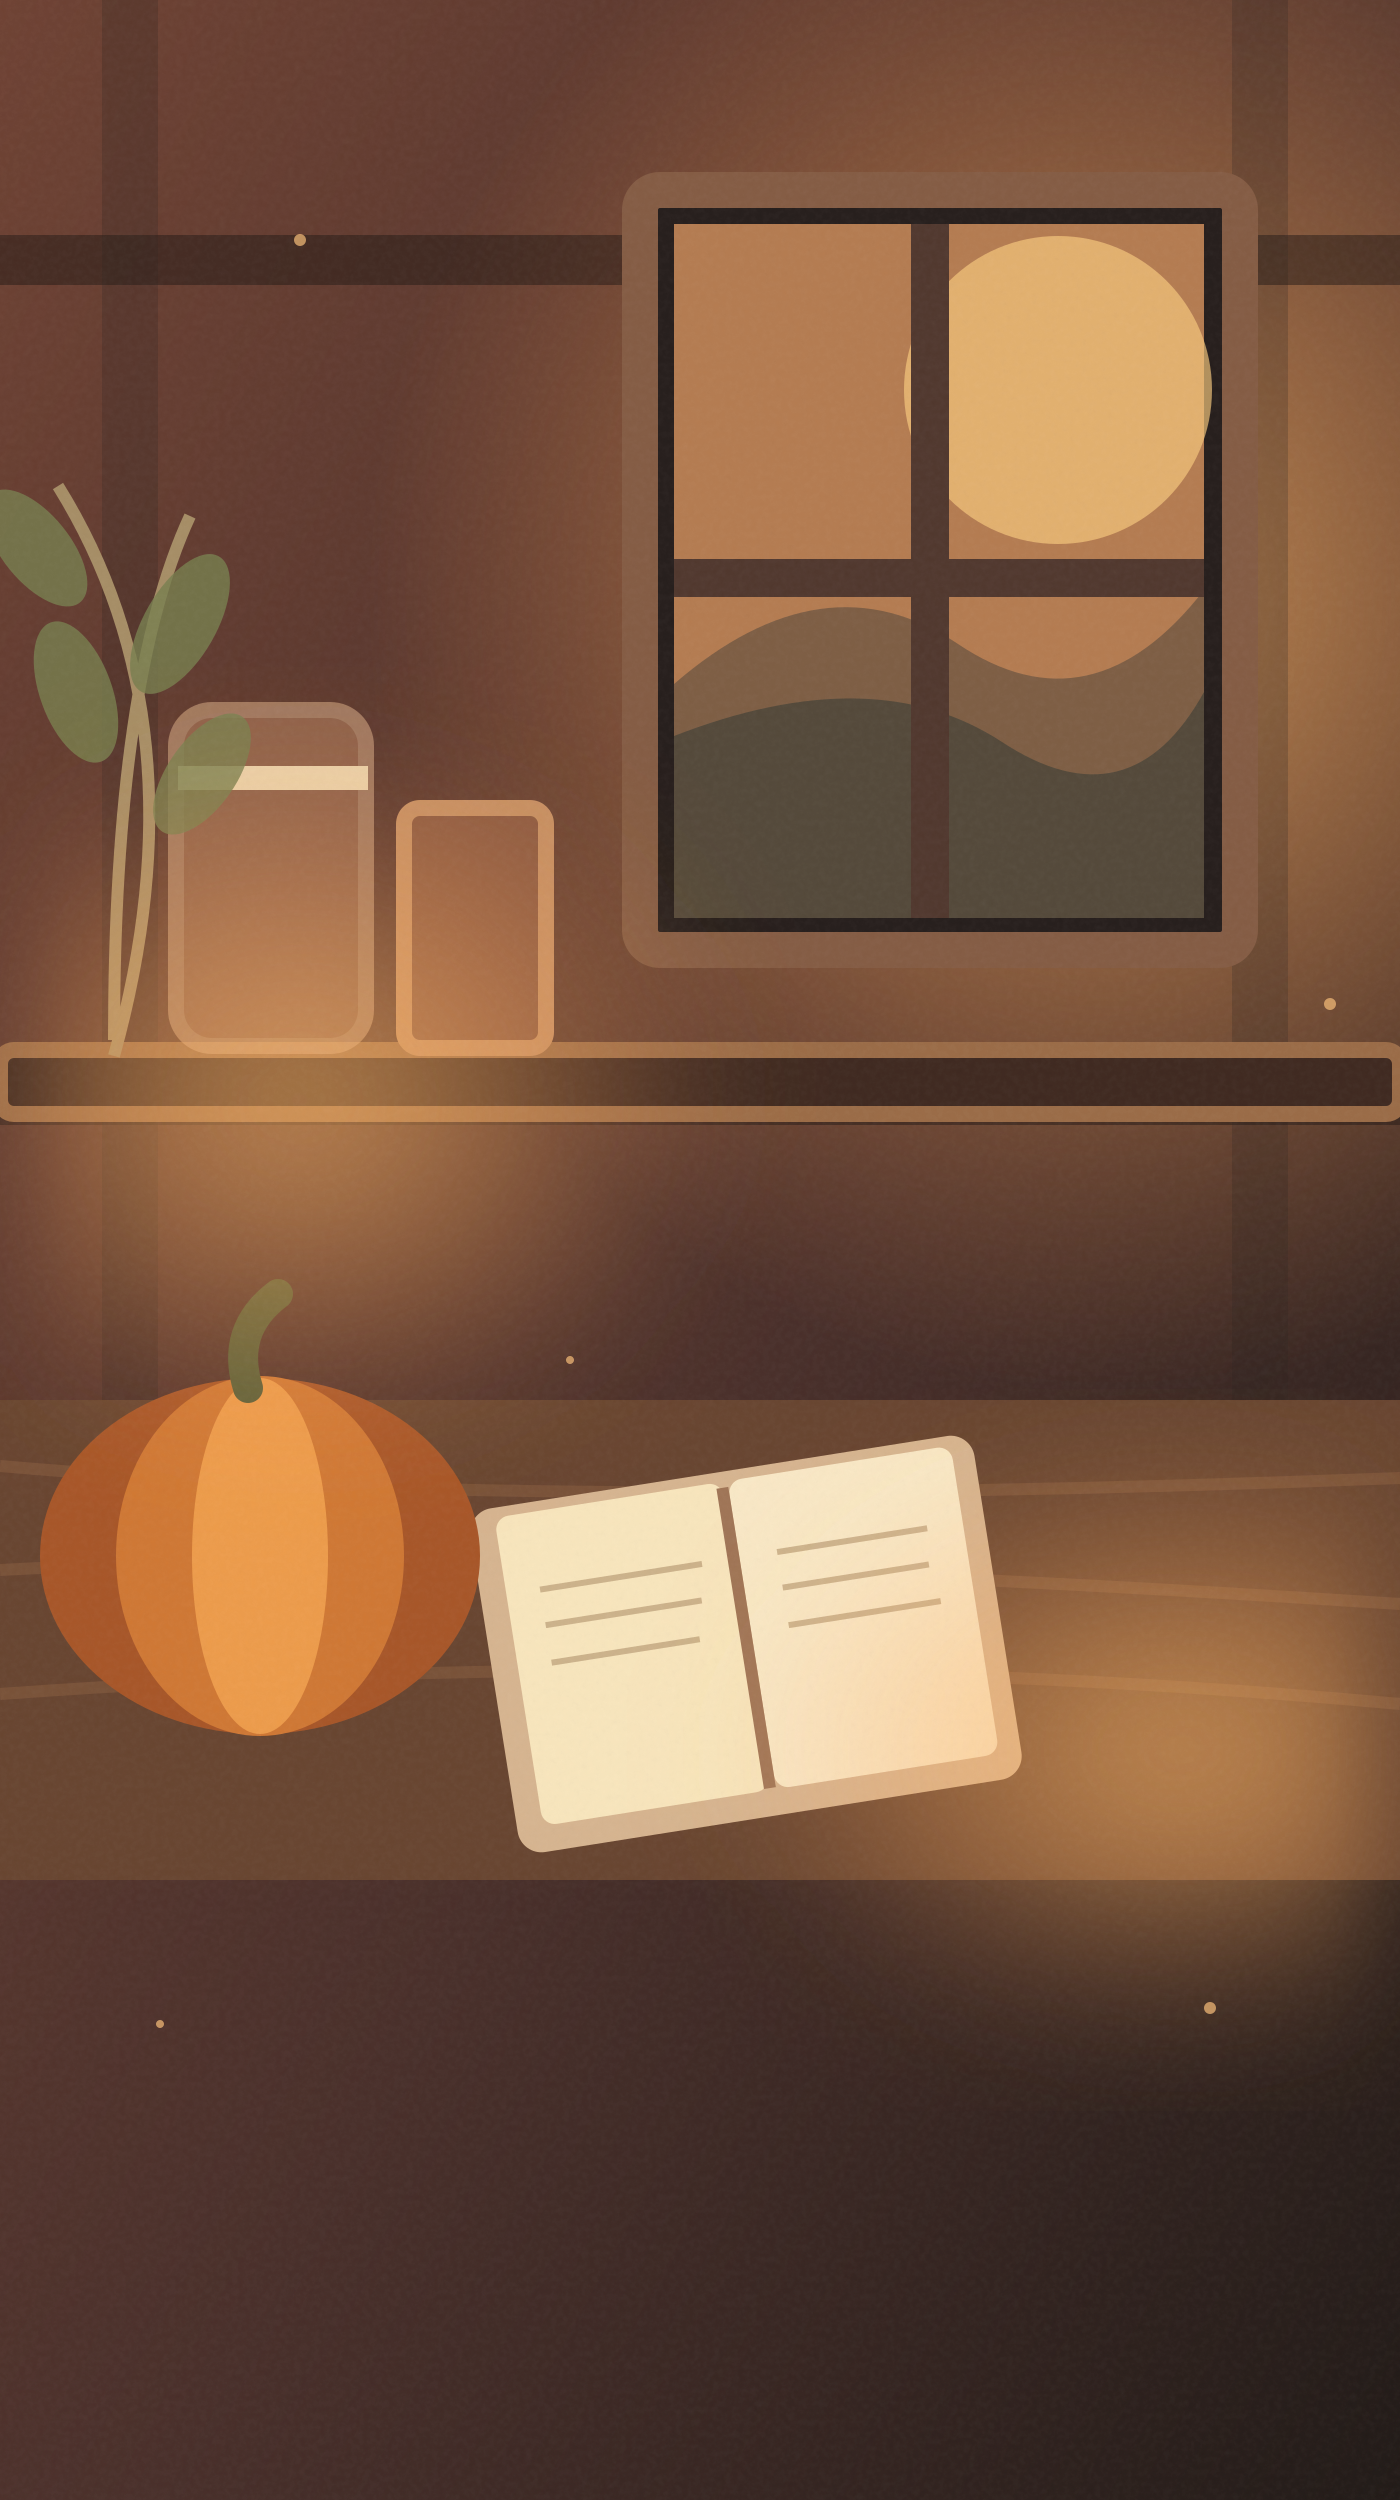
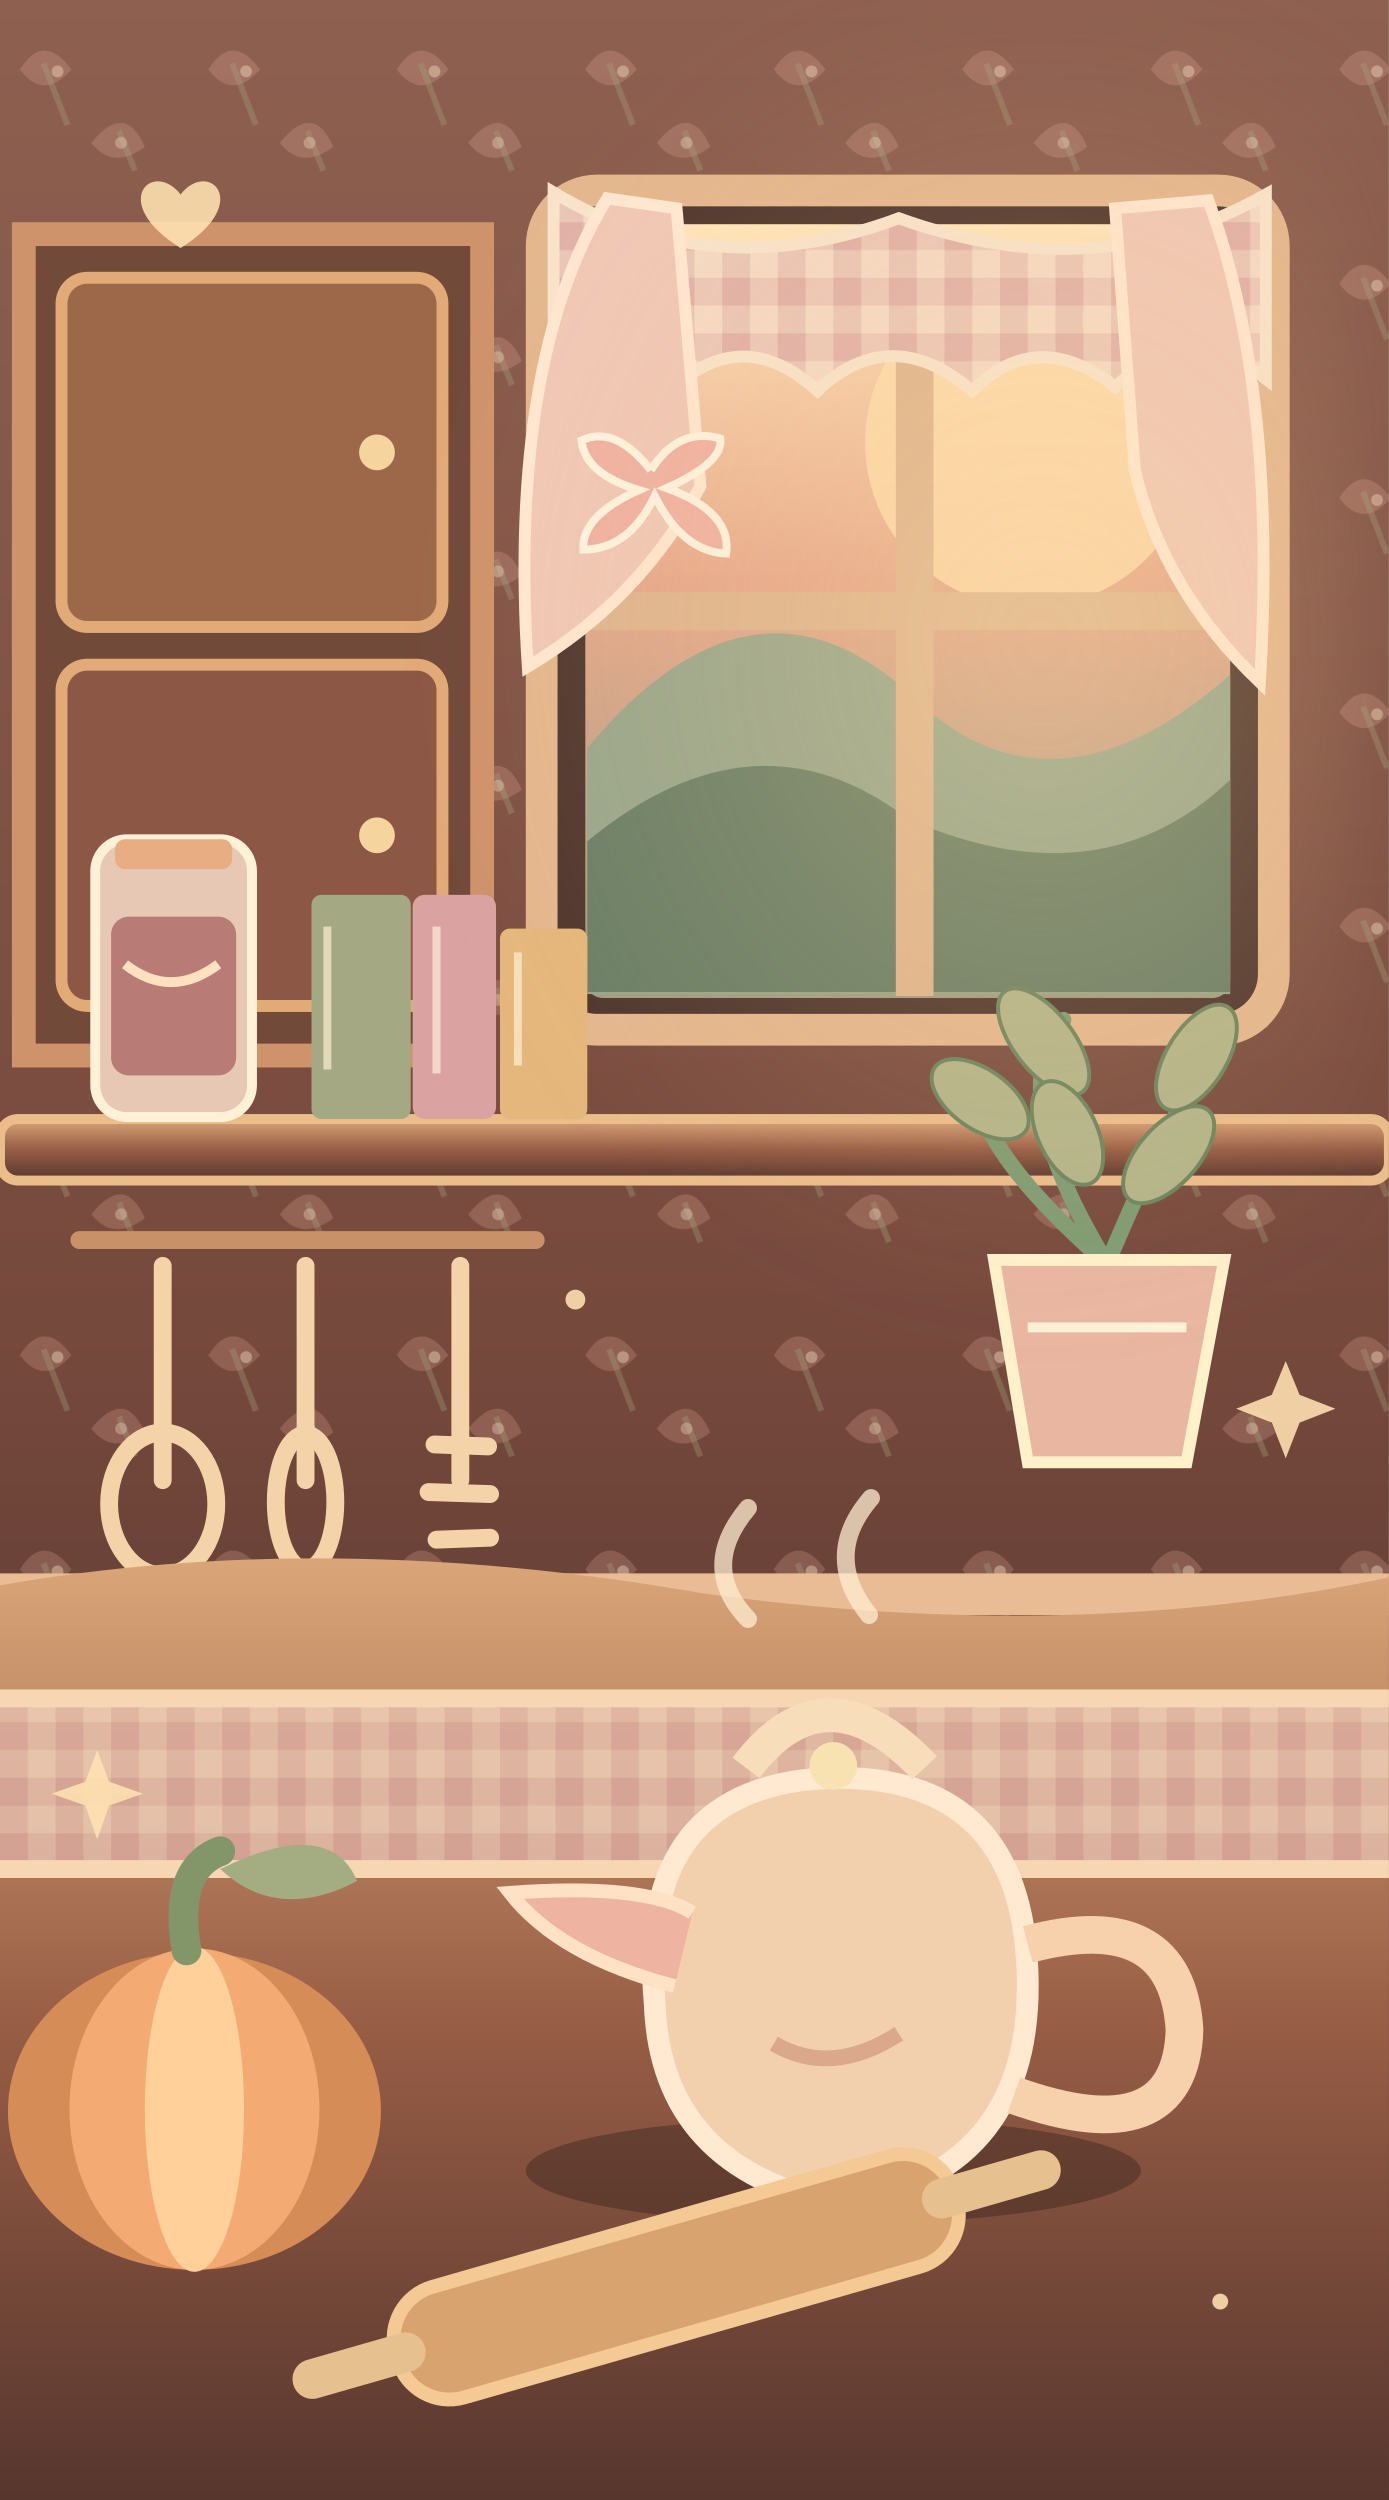
- <svg xmlns="http://www.w3.org/2000/svg" viewBox="0 0 700 1250" preserveAspectRatio="xMidYMid slice">
+ <svg xmlns="http://www.w3.org/2000/svg" viewBox="0 0 700 1260" preserveAspectRatio="xMidYMid slice">
  <defs>
-     <linearGradient id="night" x1="0" y1="0" x2="1" y2="1">
-       <stop stop-color="#6e4132" />
-       <stop offset=".55" stop-color="#482e29" />
-       <stop offset="1" stop-color="#201916" />
+     <linearGradient id="wall" x2="0" y2="1">
+       <stop stop-color="#8e6050" />
+       <stop offset=".55" stop-color="#75483c" />
+       <stop offset="1" stop-color="#3c2925" />
    </linearGradient>
-     <radialGradient id="gold">
-       <stop stop-color="#ffba67" stop-opacity=".65" />
-       <stop offset="1" stop-color="#ff9d54" stop-opacity="0" />
+     <linearGradient id="window" x2="0" y2="1">
+       <stop stop-color="#ffe6ba" />
+       <stop offset=".46" stop-color="#e7a98c" />
+       <stop offset="1" stop-color="#a19d82" />
+     </linearGradient>
+     <linearGradient id="wood" x2="0" y2="1">
+       <stop stop-color="#d9a578" />
+       <stop offset=".5" stop-color="#975d45" />
+       <stop offset="1" stop-color="#57362e" />
+     </linearGradient>
+     <radialGradient id="sun">
+       <stop stop-color="#ffe3a2" stop-opacity=".76" />
+       <stop offset="1" stop-color="#f3b181" stop-opacity="0" />
    </radialGradient>
-     <filter id="blur">
-       <feGaussianBlur stdDeviation="35" />
-     </filter>
-     <filter id="grain">
-       <feTurbulence type="fractalNoise" baseFrequency=".32" numOctaves="3" seed="11" />
-       <feColorMatrix type="saturate" values="0" />
-       <feComponentTransfer>
-         <feFuncA type="linear" slope=".09" />
-       </feComponentTransfer>
+     <pattern id="floral" patternUnits="userSpaceOnUse" width="95" height="108">
+       <path d="M10 35q12-19 26 0-14 16-26 0M46 72q17-21 27 2-16 12-27-2" fill="#f2b7a2" opacity=".22" />
+       <path d="M22 32l12 31M60 66l8 20" stroke="#a4a87d" stroke-width="3" opacity=".32" />
+       <circle cx="29" cy="36" r="3" fill="#fff0cf" opacity=".36" />
+       <circle cx="61" cy="72" r="3" fill="#fff0cf" opacity=".3" />
+     </pattern>
+     <pattern id="gingham" patternUnits="userSpaceOnUse" width="28" height="28">
+       <rect width="28" height="28" fill="#f5dac4" />
+       <rect width="14" height="28" fill="#dba9a3" opacity=".42" />
+       <rect width="28" height="14" fill="#dba9a3" opacity=".36" />
+       <rect width="14" height="14" fill="#dca49f" opacity=".45" />
+     </pattern>
+     <filter id="soft">
+       <feGaussianBlur stdDeviation="32" />
    </filter>
  </defs>
-   <rect width="700" height="1250" fill="url(#night)" />
-   <ellipse cx="555" cy="300" rx="370" ry="400" fill="url(#gold)" />
-   <path d="M0 130H700M0 550H700" stroke="#241915" stroke-width="25" opacity=".52" />
-   <path d="M65 0v730M630 0v730" stroke="#2b211e" stroke-width="28" opacity=".24" />
-   <rect x="320" y="95" width="300" height="380" rx="10" fill="#251d1b" stroke="#845b43" stroke-width="18" />
-   <rect x="337" y="112" width="265" height="347" fill="#b47b50" />
-   <circle cx="529" cy="195" r="77" fill="#facb7e" opacity=".66" />
-   <path d="M337 342q75-65 142-20t123-27v164H337" fill="#7d5d43" />
-   <path d="M337 368q100-39 164 3t101-25v113H337" fill="#534839" />
-   <path d="M465 112v347M337 289h265" stroke="#50372d" stroke-width="19" />
-   <rect x="0" y="525" width="700" height="32" rx="7" fill="#3e281f" stroke="#9a6b46" stroke-width="8" />
-   <rect x="88" y="355" width="95" height="168" rx="18" fill="#bc855f" opacity=".52" stroke="#ddb08a" stroke-width="8" />
-   <path d="M89 389h95" stroke="#ead1a9" stroke-width="12" />
-   <rect x="202" y="404" width="71" height="120" rx="8" fill="#8c5940" stroke="#c58e62" stroke-width="8" />
-   <path d="M57 528q46-166-28-285M57 520q0-180 38-262" stroke="#a68d65" stroke-width="6" fill="none" />
-   <g fill="#777e4e" opacity=".8">
-     <ellipse cx="38" cy="346" rx="18" ry="37" transform="rotate(-20 38 346)" />
-     <ellipse cx="90" cy="312" rx="18" ry="39" transform="rotate(30 90 312)" />
-     <ellipse cx="18" cy="274" rx="17" ry="35" transform="rotate(-39 18 274)" />
-     <ellipse cx="101" cy="387" rx="17" ry="35" transform="rotate(35 101 387)" />
+   <rect width="700" height="1260" fill="url(#wall)" />
+   <rect width="700" height="940" fill="url(#floral)" />
+   <rect x="273" y="96" width="369" height="423" rx="28" fill="#50372f" stroke="#e4b78e" stroke-width="16" />
+   <rect x="295" y="113" width="325" height="390" rx="9" fill="url(#window)" />
+   <circle cx="519" cy="223" r="83" fill="#ffdfac" opacity=".8" />
+   <path d="M296 377q85-102 166-24 70 65 158-13v161H296" fill="#99a78c" />
+   <path d="M296 424q85-70 162-11 97 42 162-20v107H296" fill="#6b8067" />
+   <path d="M461 114v388M296 308h324" stroke="#dfb68f" stroke-width="19" />
+   <path d="M279 97q80 48 174 13 100 36 185-12v93q-39-30-76 4-39-31-72 2-41-35-78 0-36-33-71-3-36-27-62-1z" fill="url(#gingham)" stroke="#f8e4cb" stroke-width="6" />
+   <path d="M306 100q-50 81-40 236 57-34 87-91l-12-140zM609 101q35 95 26 243-49-47-63-107l-10-132z" fill="#f0c8b5" stroke="#ffe7d0" stroke-width="6" />
+   <path d="M328 237q-18-23-35-15 2 17 29 25-29 13-28 30 23 0 36-27 14 28 36 29 3-21-30-33 29-13 27-25-21-6-35 16" fill="#efb2a2" stroke="#fff3df" stroke-width="4" />
+   <path d="M12 118h231v414H12z" fill="#724a3a" stroke="#cf936b" stroke-width="12" />
+   <rect x="31" y="140" width="192" height="176" rx="13" fill="#9d684a" stroke="#e2aa77" stroke-width="6" />
+   <rect x="31" y="335" width="192" height="172" rx="13" fill="#8c5845" stroke="#e2aa77" stroke-width="6" />
+   <g fill="#f5d59d">
+     <circle cx="190" cy="228" r="9" />
+     <circle cx="190" cy="421" r="9" />
  </g>
-   <rect x="-30" y="700" width="760" height="240" rx="24" fill="#67442f" />
-   <path d="M0 733q260 23 700 6M0 785q240-13 700 17M0 847q360-26 700 5" fill="none" stroke="#a16e4b" stroke-width="6" opacity=".3" />
-   <g transform="rotate(-9 365 800)">
-     <rect x="242" y="736" width="255" height="174" rx="12" fill="#d6b48f" />
-     <rect x="255" y="741" width="115" height="156" rx="7" fill="#f8e5bc" />
-     <rect x="373" y="741" width="113" height="156" rx="7" fill="#f9e8c6" />
-     <path d="M370 744v152" stroke="#9f7455" stroke-width="6" />
-     <g stroke="#b99c75" stroke-width="3" opacity=".7">
-       <path d="M272 780h82M272 798h79M272 817h75M392 780h76M392 798h74M392 817h77" />
+   <rect x="0" y="564" width="700" height="31" rx="9" fill="url(#wood)" stroke="#ebbd8b" stroke-width="5" />
+   <g transform="translate(48 423)">
+     <rect width="79" height="140" rx="16" fill="#e6c8b4" stroke="#fff1d8" stroke-width="5" />
+     <rect x="8" y="39" width="63" height="80" rx="9" fill="#b97b75" />
+     <path d="M15 63q23 18 47 0" stroke="#ffe0bf" stroke-width="5" fill="none" />
+     <rect x="10" y="0" width="59" height="15" rx="5" fill="#e9ad83" />
+   </g>
+   <g transform="translate(157 451)">
+     <rect width="50" height="113" rx="5" fill="#a5a983" />
+     <rect x="51" width="42" height="113" rx="6" fill="#daa3a2" />
+     <rect x="95" y="17" width="44" height="96" rx="5" fill="#e5b77c" />
+     <g stroke="#fff4d9" stroke-width="4" opacity=".65">
+       <path d="M8 16v72M63 16v74M104 29v57" />
    </g>
  </g>
-   <g transform="translate(130 778)">
-     <ellipse rx="110" ry="89" fill="#a75527" />
-     <ellipse rx="72" ry="90" fill="#cf7733" />
-     <ellipse rx="34" ry="89" fill="#ed9b4a" />
-     <path d="M-6-84q-9-29 15-47" stroke="#5a5e37" stroke-width="15" fill="none" stroke-linecap="round" />
+   <path d="M40 625h230" stroke="#c99168" stroke-width="9" stroke-linecap="round" />
+   <g stroke="#f4d3a8" stroke-width="9" fill="none" stroke-linecap="round">
+     <path d="M82 638v108M154 638v108M232 638v108" />
+     <ellipse cx="82" cy="758" rx="27" ry="36" />
+     <ellipse cx="154" cy="757" rx="15" ry="34" />
+     <path d="M216 752l31 1m-28-25 27 1m-26 47 27-1" />
  </g>
-   <ellipse cx="150" cy="550" rx="220" ry="180" fill="url(#gold)" filter="url(#blur)" />
-   <ellipse cx="590" cy="875" rx="230" ry="150" fill="url(#gold)" filter="url(#blur)" />
-   <g fill="#f4ba76" opacity=".72">
-     <circle cx="150" cy="120" r="3" />
-     <circle cx="665" cy="502" r="3" />
-     <circle cx="285" cy="680" r="2" />
-     <circle cx="605" cy="1004" r="3" />
-     <circle cx="80" cy="1012" r="2" />
+   <g transform="translate(530 566)">
+     <path d="M28 71Q-25-16 6-52M28 71Q65-17 87-42M28 71Q-42 10-38-25" fill="none" stroke="#7f9c73" stroke-width="8" stroke-linecap="round" />
+     <g fill="#b3b58a" stroke="#6d865f" stroke-width="2">
+       <ellipse cx="-4" cy="-41" rx="15" ry="32" transform="rotate(-38 -4 -41)" />
+       <ellipse cx="73" cy="-33" rx="15" ry="30" transform="rotate(32 73 -33)" />
+       <ellipse cx="-36" cy="-12" rx="15" ry="28" transform="rotate(-55 -36 -12)" />
+       <ellipse cx="8" cy="5" rx="15" ry="28" transform="rotate(-25 8 5)" />
+       <ellipse cx="59" cy="16" rx="15" ry="30" transform="rotate(42 59 16)" />
+     </g>
+     <path d="M-29 69h116l-19 102H-12z" fill="#e9b6a2" stroke="#fff1ca" stroke-width="6" />
+     <path d="M-12 103h80" stroke="#fff0d7" stroke-width="5" />
  </g>
-   <rect width="700" height="1250" filter="url(#grain)" opacity=".56" />
+   <rect x="0" y="793" width="700" height="21" fill="#e9bc95" />
+   <path d="M0 799Q165 770 354 803 541 829 700 795V1260H0" fill="url(#wood)" />
+   <rect x="0" y="856" width="700" height="86" fill="url(#gingham)" opacity=".73" />
+   <path d="M0 856h700M0 942h700" stroke="#f7d6b4" stroke-width="9" />
+   <g transform="translate(370 929)">
+     <ellipse cx="50" cy="165" rx="155" ry="27" fill="#392520" opacity=".45" />
+     <path d="M-40 81q-10-112 92-114 96 0 96 105 0 95-95 110-90-18-93-101z" fill="#f2cfad" stroke="#ffe9d0" stroke-width="11" />
+     <path d="M148 51q75-20 79 43-2 63-86 33" fill="none" stroke="#f6d1ac" stroke-width="19" />
+     <path d="M-30 72q-58-15-83-47 68-5 92 10" fill="#efb3a1" stroke="#ffe2c5" stroke-width="7" />
+     <path d="M6-38q40-53 90 0" fill="none" stroke="#f8ddbb" stroke-width="17" />
+     <circle cx="50" cy="-39" r="12" fill="#f8e2b2" />
+     <g fill="none" stroke="#ffedd0" stroke-width="9" stroke-linecap="round" opacity=".75">
+       <path d="M7-113q-25-26 0-56M68-115q-24-30 1-59" />
+     </g>
+     <path d="M20 101q29 17 63-5" fill="none" stroke="#dba88b" stroke-width="8" />
+   </g>
+   <g transform="translate(98 1023)">
+     <ellipse cx="0" cy="41" rx="94" ry="80" fill="#d68c57" />
+     <ellipse cy="40" rx="63" ry="81" fill="#f3aa73" />
+     <ellipse cy="40" rx="25" ry="82" fill="#ffd099" />
+     <path d="M-4-40Q-11-81 13-90" fill="none" stroke="#82966a" stroke-width="15" stroke-linecap="round" />
+     <path d="M13-81q55-27 69 6-40 21-69-6" fill="#a4ad81" />
+   </g>
+   <g transform="translate(192 1160) rotate(-16)">
+     <rect x="0" y="0" width="293" height="58" rx="27" fill="#d8a36e" stroke="#f4c994" stroke-width="7" />
+     <path d="M-44 28H5M286 28h52" stroke="#e6c08f" stroke-width="20" stroke-linecap="round" />
+   </g>
+   <g fill="#ffe2b1" opacity=".88">
+     <path d="M91 98c-14-18-37 4 0 27 37-23 14-45 0-27" />
+     <path d="M648 686l7 17 18 7-18 7-7 18-7-18-18-7 18-7z" />
+     <circle cx="290" cy="655" r="5" />
+     <circle cx="615" cy="1160" r="4" />
+     <path d="M49 882l6 16 17 6-17 6-6 17-6-17-17-6 17-6z" />
+   </g>
+   <ellipse cx="525" cy="323" rx="290" ry="340" fill="url(#sun)" opacity=".4" filter="url(#soft)" />
</svg>
